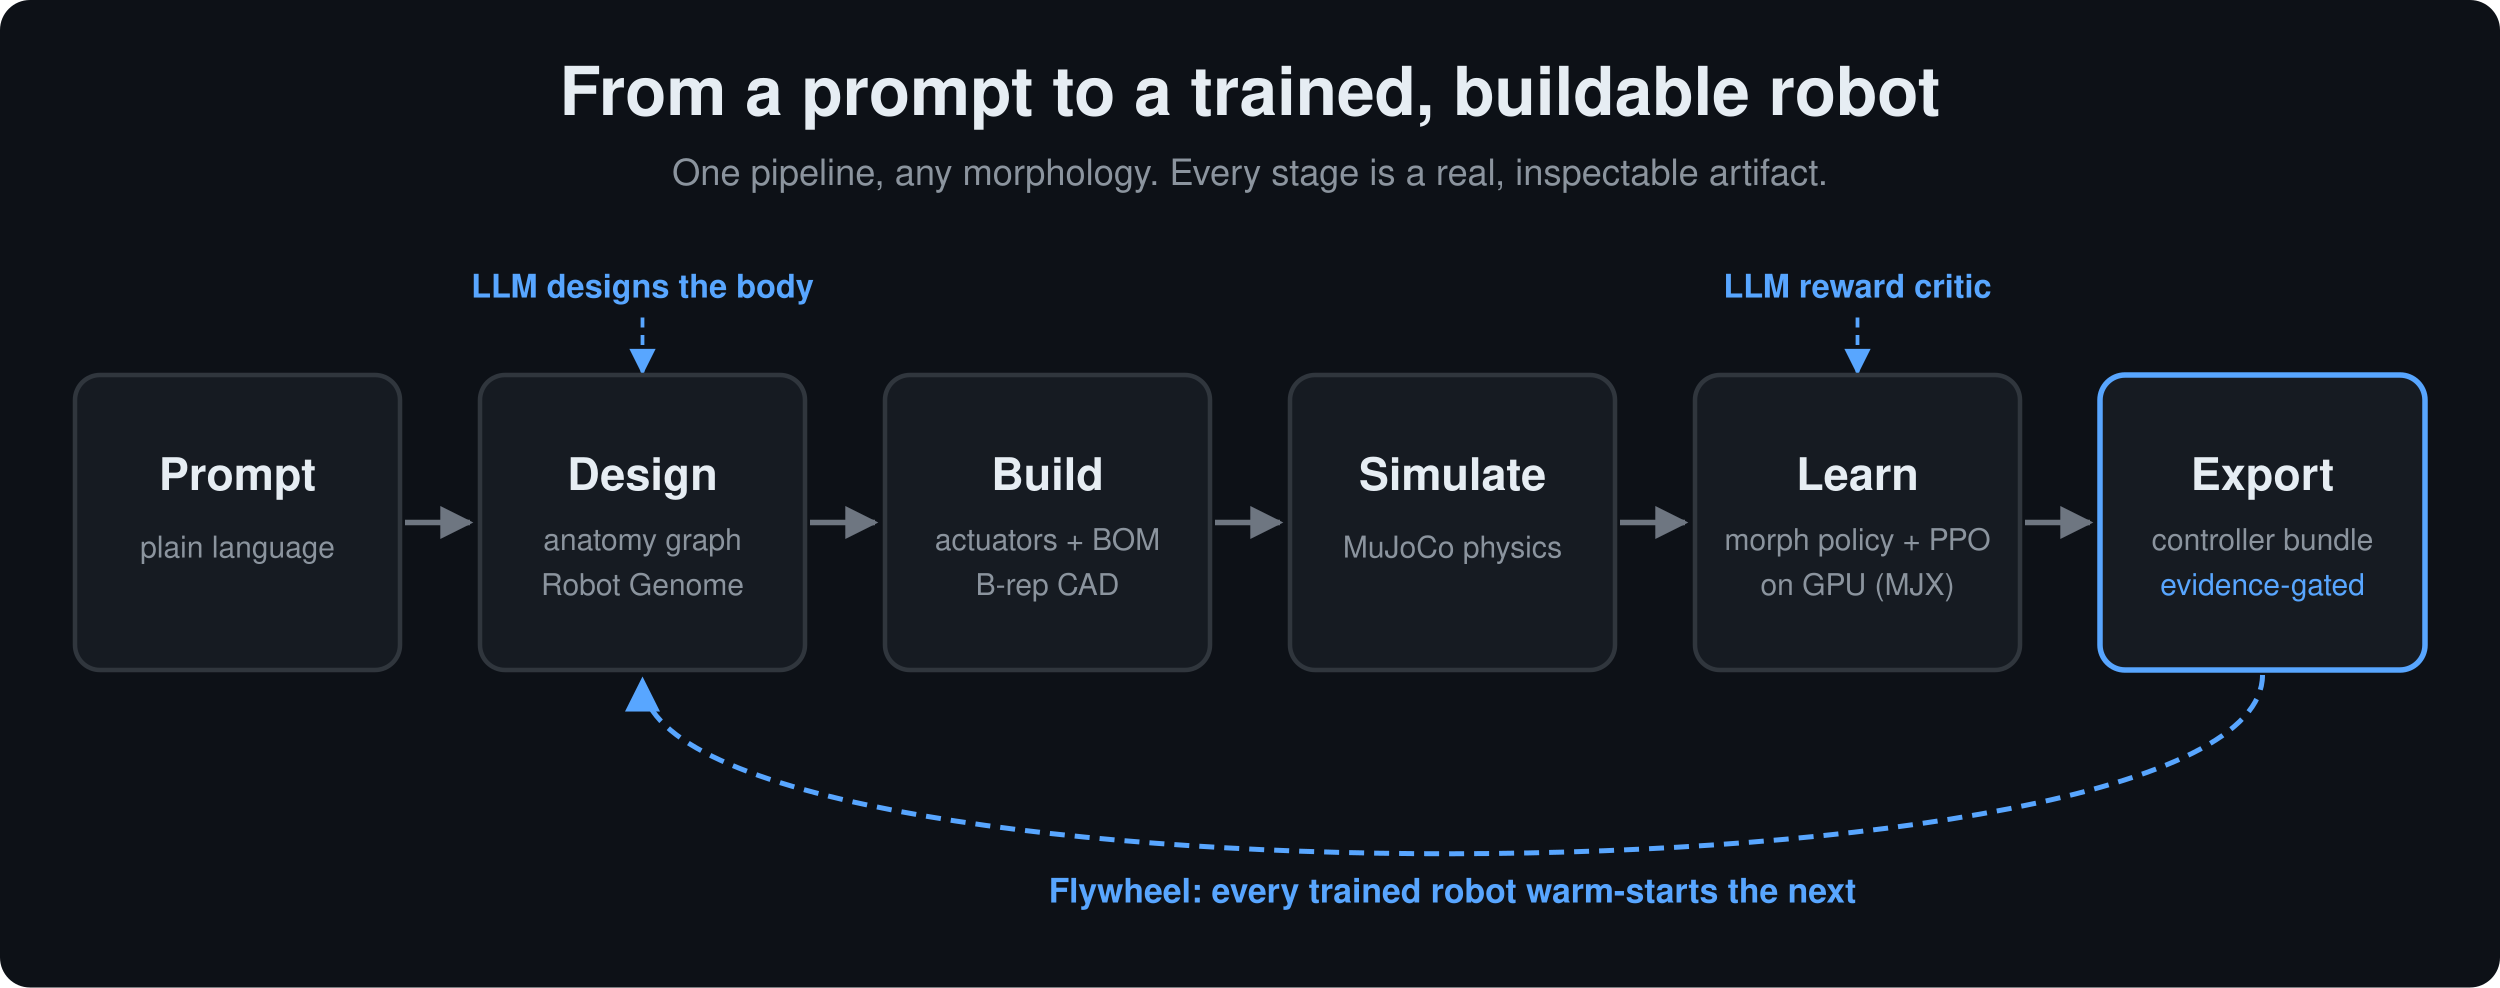
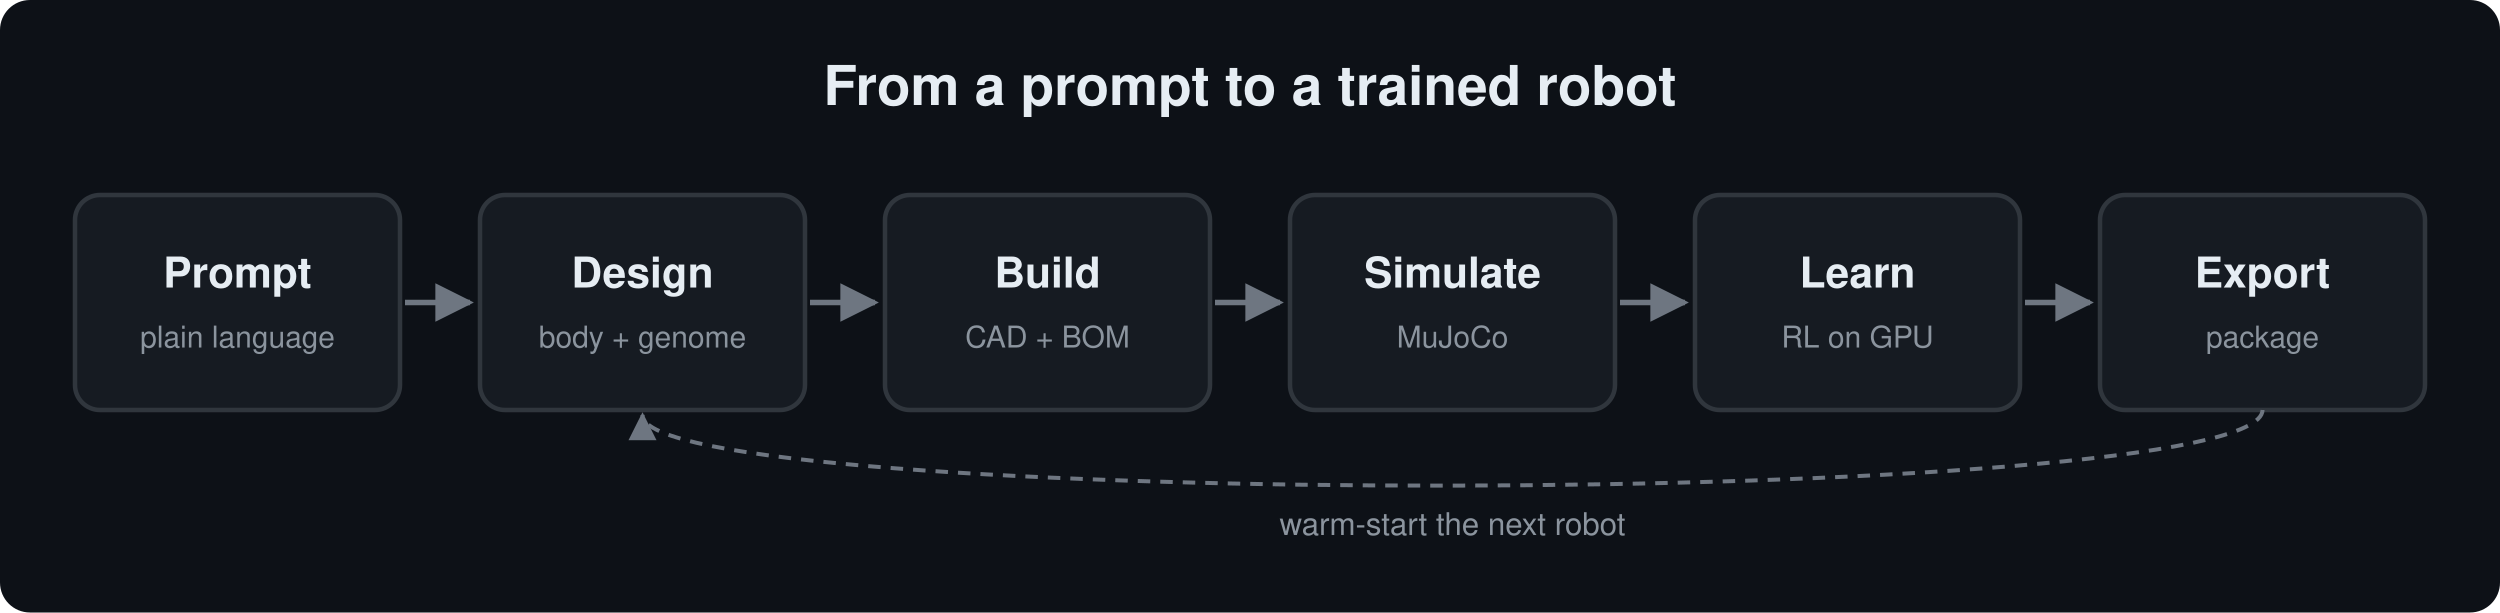
- <svg xmlns="http://www.w3.org/2000/svg" viewBox="0 0 1000 395" font-family="-apple-system, BlinkMacSystemFont, Segoe UI, Helvetica, Arial, sans-serif">
-   <rect width="1000" height="395" rx="12" fill="#0d1117" />
+ <svg xmlns="http://www.w3.org/2000/svg" viewBox="0 0 1000 245" font-family="-apple-system, BlinkMacSystemFont, Segoe UI, Helvetica, Arial, sans-serif">
+   <rect width="1000" height="245" rx="12" fill="#0d1117" />
  <defs>
-     <marker id="arr" viewBox="0 0 10 10" refX="9" refY="5" markerWidth="6" markerHeight="6" orient="auto-start-reverse">
+     <marker id="arr" viewBox="0 0 10 10" refX="9" refY="5" markerWidth="7" markerHeight="7" orient="auto-start-reverse">
      <path d="M0 0 L10 5 L0 10 z" fill="#6e7681" />
    </marker>
-     <marker id="arrB" viewBox="0 0 10 10" refX="9" refY="5" markerWidth="7" markerHeight="7" orient="auto-start-reverse">
-       <path d="M0 0 L10 5 L0 10 z" fill="#58a6ff" />
-     </marker>
  </defs>
-   <text x="500" y="46" text-anchor="middle" font-size="27" font-weight="700" fill="#e6edf3">From a prompt to a trained, buildable robot</text>
-   <text x="500" y="74" text-anchor="middle" font-size="14.5" fill="#8b949e">One pipeline, any morphology. Every stage is a real, inspectable artifact.</text>
-   <text x="257" y="119" text-anchor="middle" font-size="13" font-weight="600" fill="#58a6ff">LLM designs the body</text>
-   <text x="743" y="119" text-anchor="middle" font-size="13" font-weight="600" fill="#58a6ff">LLM reward critic</text>
-   <path d="M257 127 L257 149" stroke="#58a6ff" stroke-width="1.5" stroke-dasharray="4 3" marker-end="url(#arrB)" />
-   <path d="M743 127 L743 149" stroke="#58a6ff" stroke-width="1.5" stroke-dasharray="4 3" marker-end="url(#arrB)" />
+   <text x="500" y="42" text-anchor="middle" font-size="22" font-weight="700" fill="#e6edf3">From a prompt to a trained robot</text>
  <g>
-     <rect x="30" y="150" width="130" height="118" rx="10" fill="#161b22" stroke="#30363d" stroke-width="1.8" />
-     <rect x="192" y="150" width="130" height="118" rx="10" fill="#161b22" stroke="#30363d" stroke-width="1.8" />
-     <rect x="354" y="150" width="130" height="118" rx="10" fill="#161b22" stroke="#30363d" stroke-width="1.8" />
-     <rect x="516" y="150" width="130" height="118" rx="10" fill="#161b22" stroke="#30363d" stroke-width="1.8" />
-     <rect x="678" y="150" width="130" height="118" rx="10" fill="#161b22" stroke="#30363d" stroke-width="1.8" />
-     <rect x="840" y="150" width="130" height="118" rx="10" fill="#161b22" stroke="#58a6ff" stroke-width="2.2" />
+     <rect x="30" y="78" width="130" height="86" rx="10" fill="#161b22" stroke="#30363d" stroke-width="1.8" />
+     <rect x="192" y="78" width="130" height="86" rx="10" fill="#161b22" stroke="#30363d" stroke-width="1.8" />
+     <rect x="354" y="78" width="130" height="86" rx="10" fill="#161b22" stroke="#30363d" stroke-width="1.8" />
+     <rect x="516" y="78" width="130" height="86" rx="10" fill="#161b22" stroke="#30363d" stroke-width="1.8" />
+     <rect x="678" y="78" width="130" height="86" rx="10" fill="#161b22" stroke="#30363d" stroke-width="1.8" />
+     <rect x="840" y="78" width="130" height="86" rx="10" fill="#161b22" stroke="#30363d" stroke-width="1.8" />
  </g>
-   <g text-anchor="middle" font-weight="700" fill="#e6edf3" font-size="18">
-     <text x="95" y="196">Prompt</text>
-     <text x="257" y="196">Design</text>
-     <text x="419" y="196">Build</text>
-     <text x="581" y="196">Simulate</text>
-     <text x="743" y="196">Learn</text>
-     <text x="905" y="196">Export</text>
+   <g text-anchor="middle" font-weight="700" fill="#e6edf3" font-size="17">
+     <text x="95" y="115">Prompt</text>
+     <text x="257" y="115">Design</text>
+     <text x="419" y="115">Build</text>
+     <text x="581" y="115">Simulate</text>
+     <text x="743" y="115">Learn</text>
+     <text x="905" y="115">Export</text>
  </g>
  <g text-anchor="middle" fill="#8b949e" font-size="12">
-     <text x="95" y="223">plain language</text>
-     <text x="257" y="220">anatomy graph</text>
-     <text x="257" y="238">Robot Genome</text>
-     <text x="419" y="220">actuators + BOM</text>
-     <text x="419" y="238">B-rep CAD</text>
-     <text x="581" y="223">MuJoCo physics</text>
-     <text x="743" y="220">morph policy + PPO</text>
-     <text x="743" y="238">on GPU (MJX)</text>
-     <text x="905" y="220">controller bundle</text>
-     <text x="905" y="238" fill="#58a6ff">evidence-gated</text>
+     <text x="95" y="139">plain language</text>
+     <text x="257" y="139">body + genome</text>
+     <text x="419" y="139">CAD + BOM</text>
+     <text x="581" y="139">MuJoCo</text>
+     <text x="743" y="139">RL on GPU</text>
+     <text x="905" y="139">package</text>
  </g>
  <g stroke="#6e7681" stroke-width="2.2">
-     <path d="M162 209 L188 209" marker-end="url(#arr)" />
-     <path d="M324 209 L350 209" marker-end="url(#arr)" />
-     <path d="M486 209 L512 209" marker-end="url(#arr)" />
-     <path d="M648 209 L674 209" marker-end="url(#arr)" />
-     <path d="M810 209 L836 209" marker-end="url(#arr)" />
+     <path d="M162 121 L188 121" marker-end="url(#arr)" />
+     <path d="M324 121 L350 121" marker-end="url(#arr)" />
+     <path d="M486 121 L512 121" marker-end="url(#arr)" />
+     <path d="M648 121 L674 121" marker-end="url(#arr)" />
+     <path d="M810 121 L836 121" marker-end="url(#arr)" />
  </g>
-   <path d="M905 270 C 905 365, 257 365, 257 272" fill="none" stroke="#58a6ff" stroke-width="2" stroke-dasharray="6 4" marker-end="url(#arrB)" />
-   <text x="581" y="361" text-anchor="middle" font-size="13.5" font-weight="600" fill="#58a6ff">Flywheel: every trained robot warm-starts the next</text>
+   <path d="M905 164 C 905 204, 257 204, 257 166" fill="none" stroke="#6e7681" stroke-width="1.6" stroke-dasharray="5 4" marker-end="url(#arr)" />
+   <text x="581" y="214" text-anchor="middle" font-size="12.5" fill="#8b949e">warm-start the next robot</text>
</svg>
